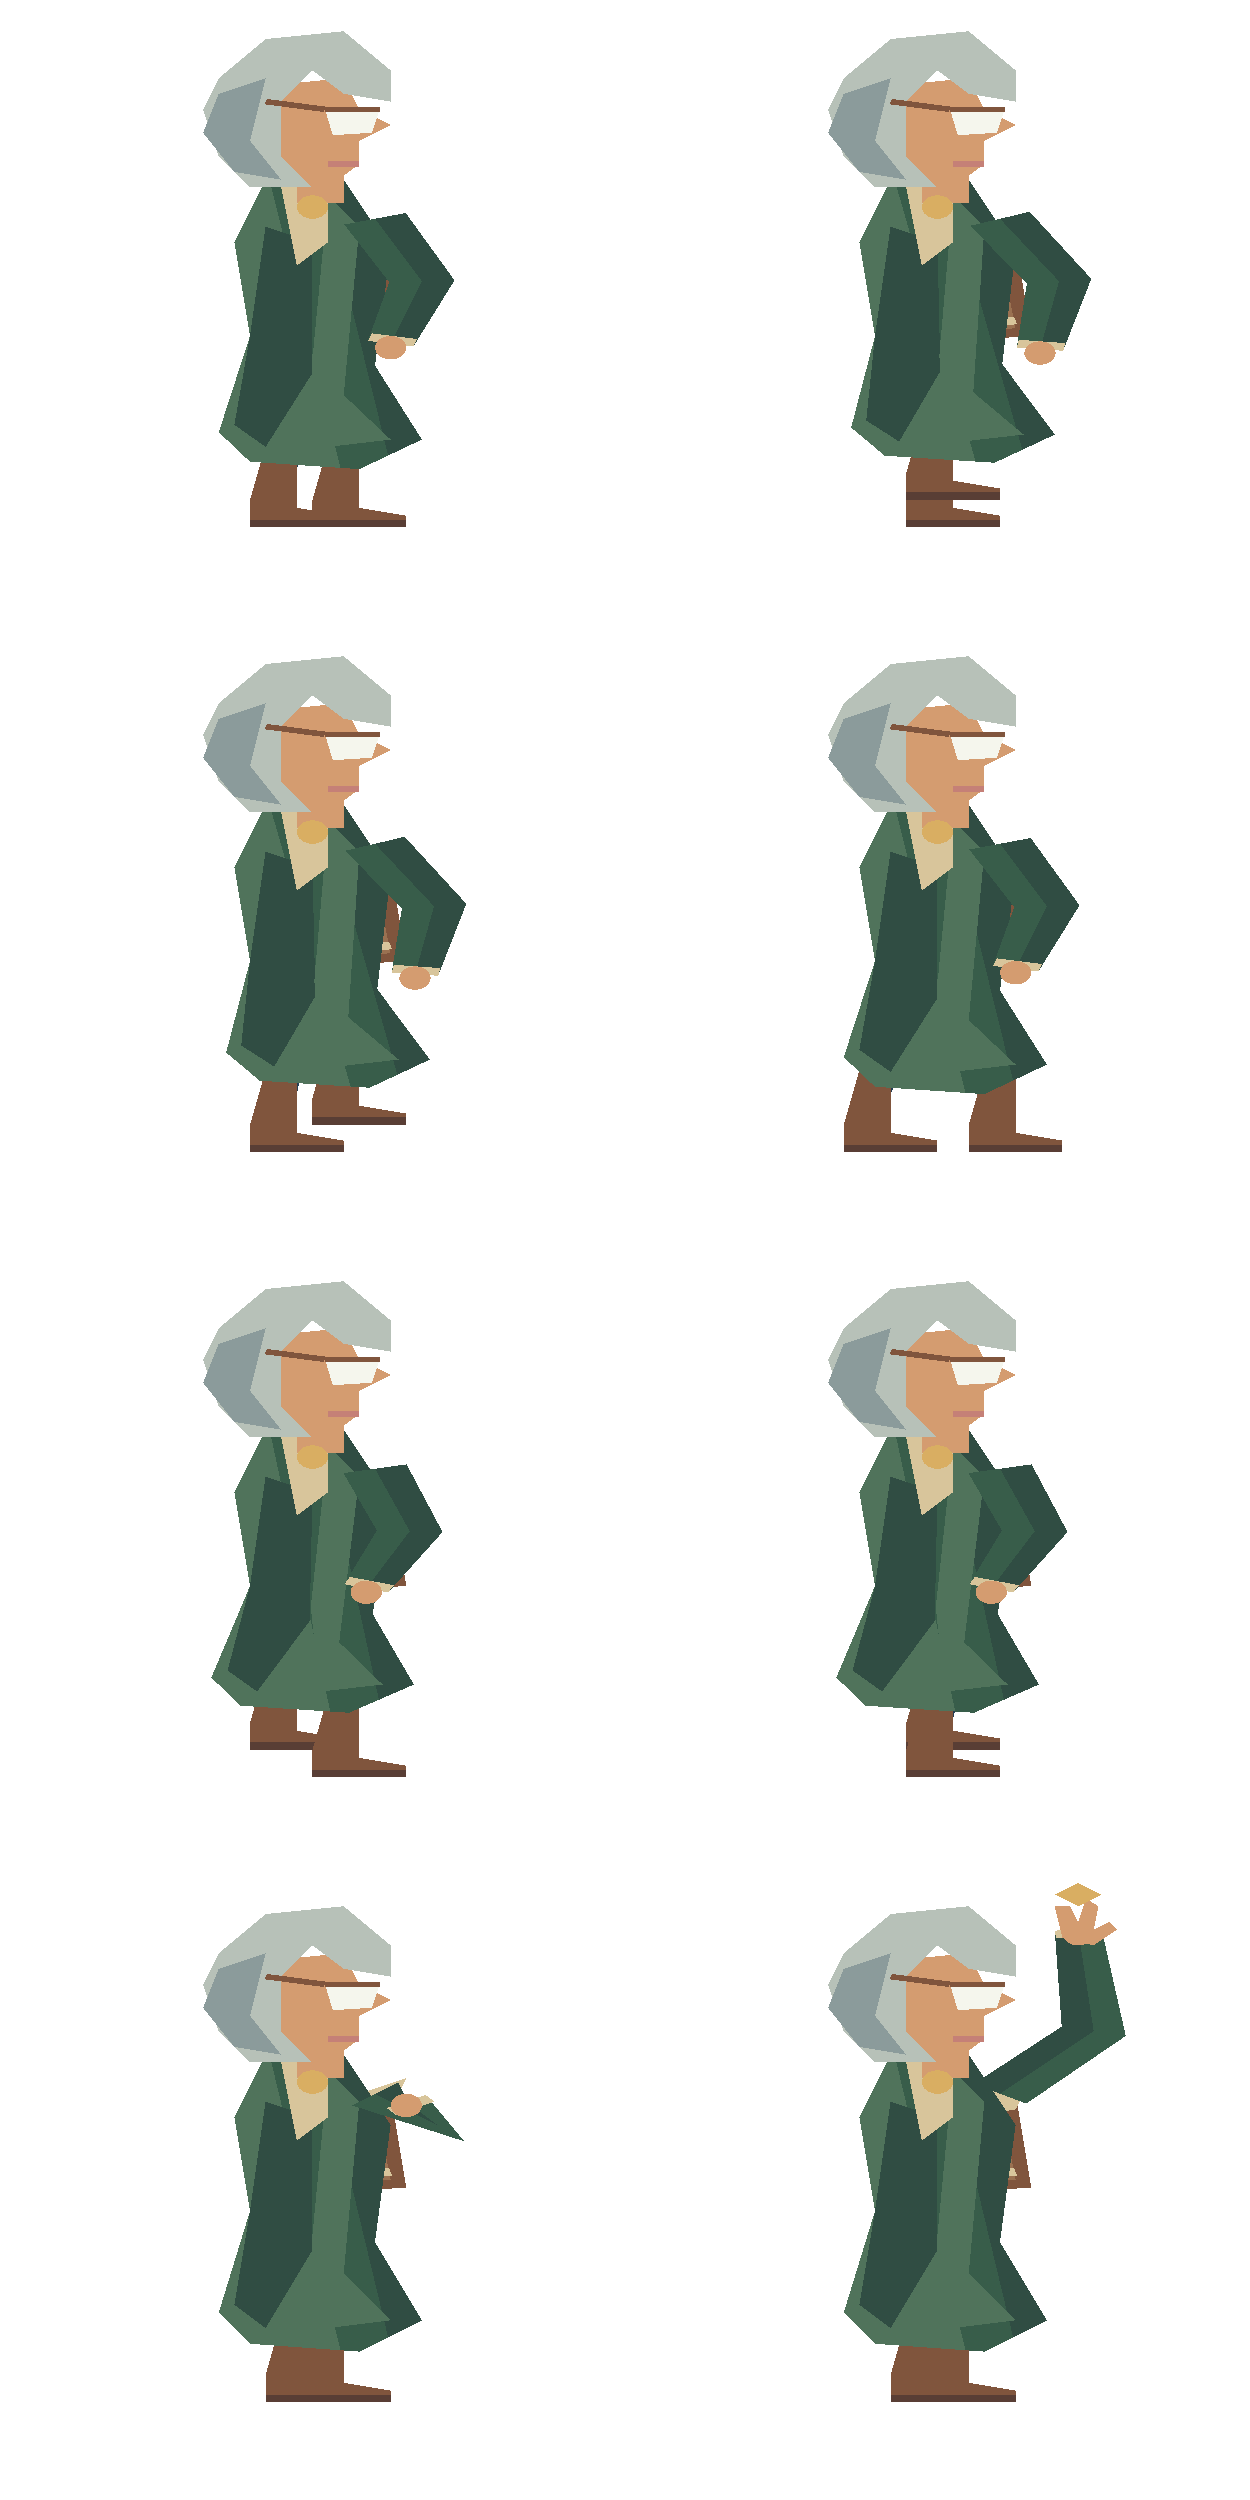
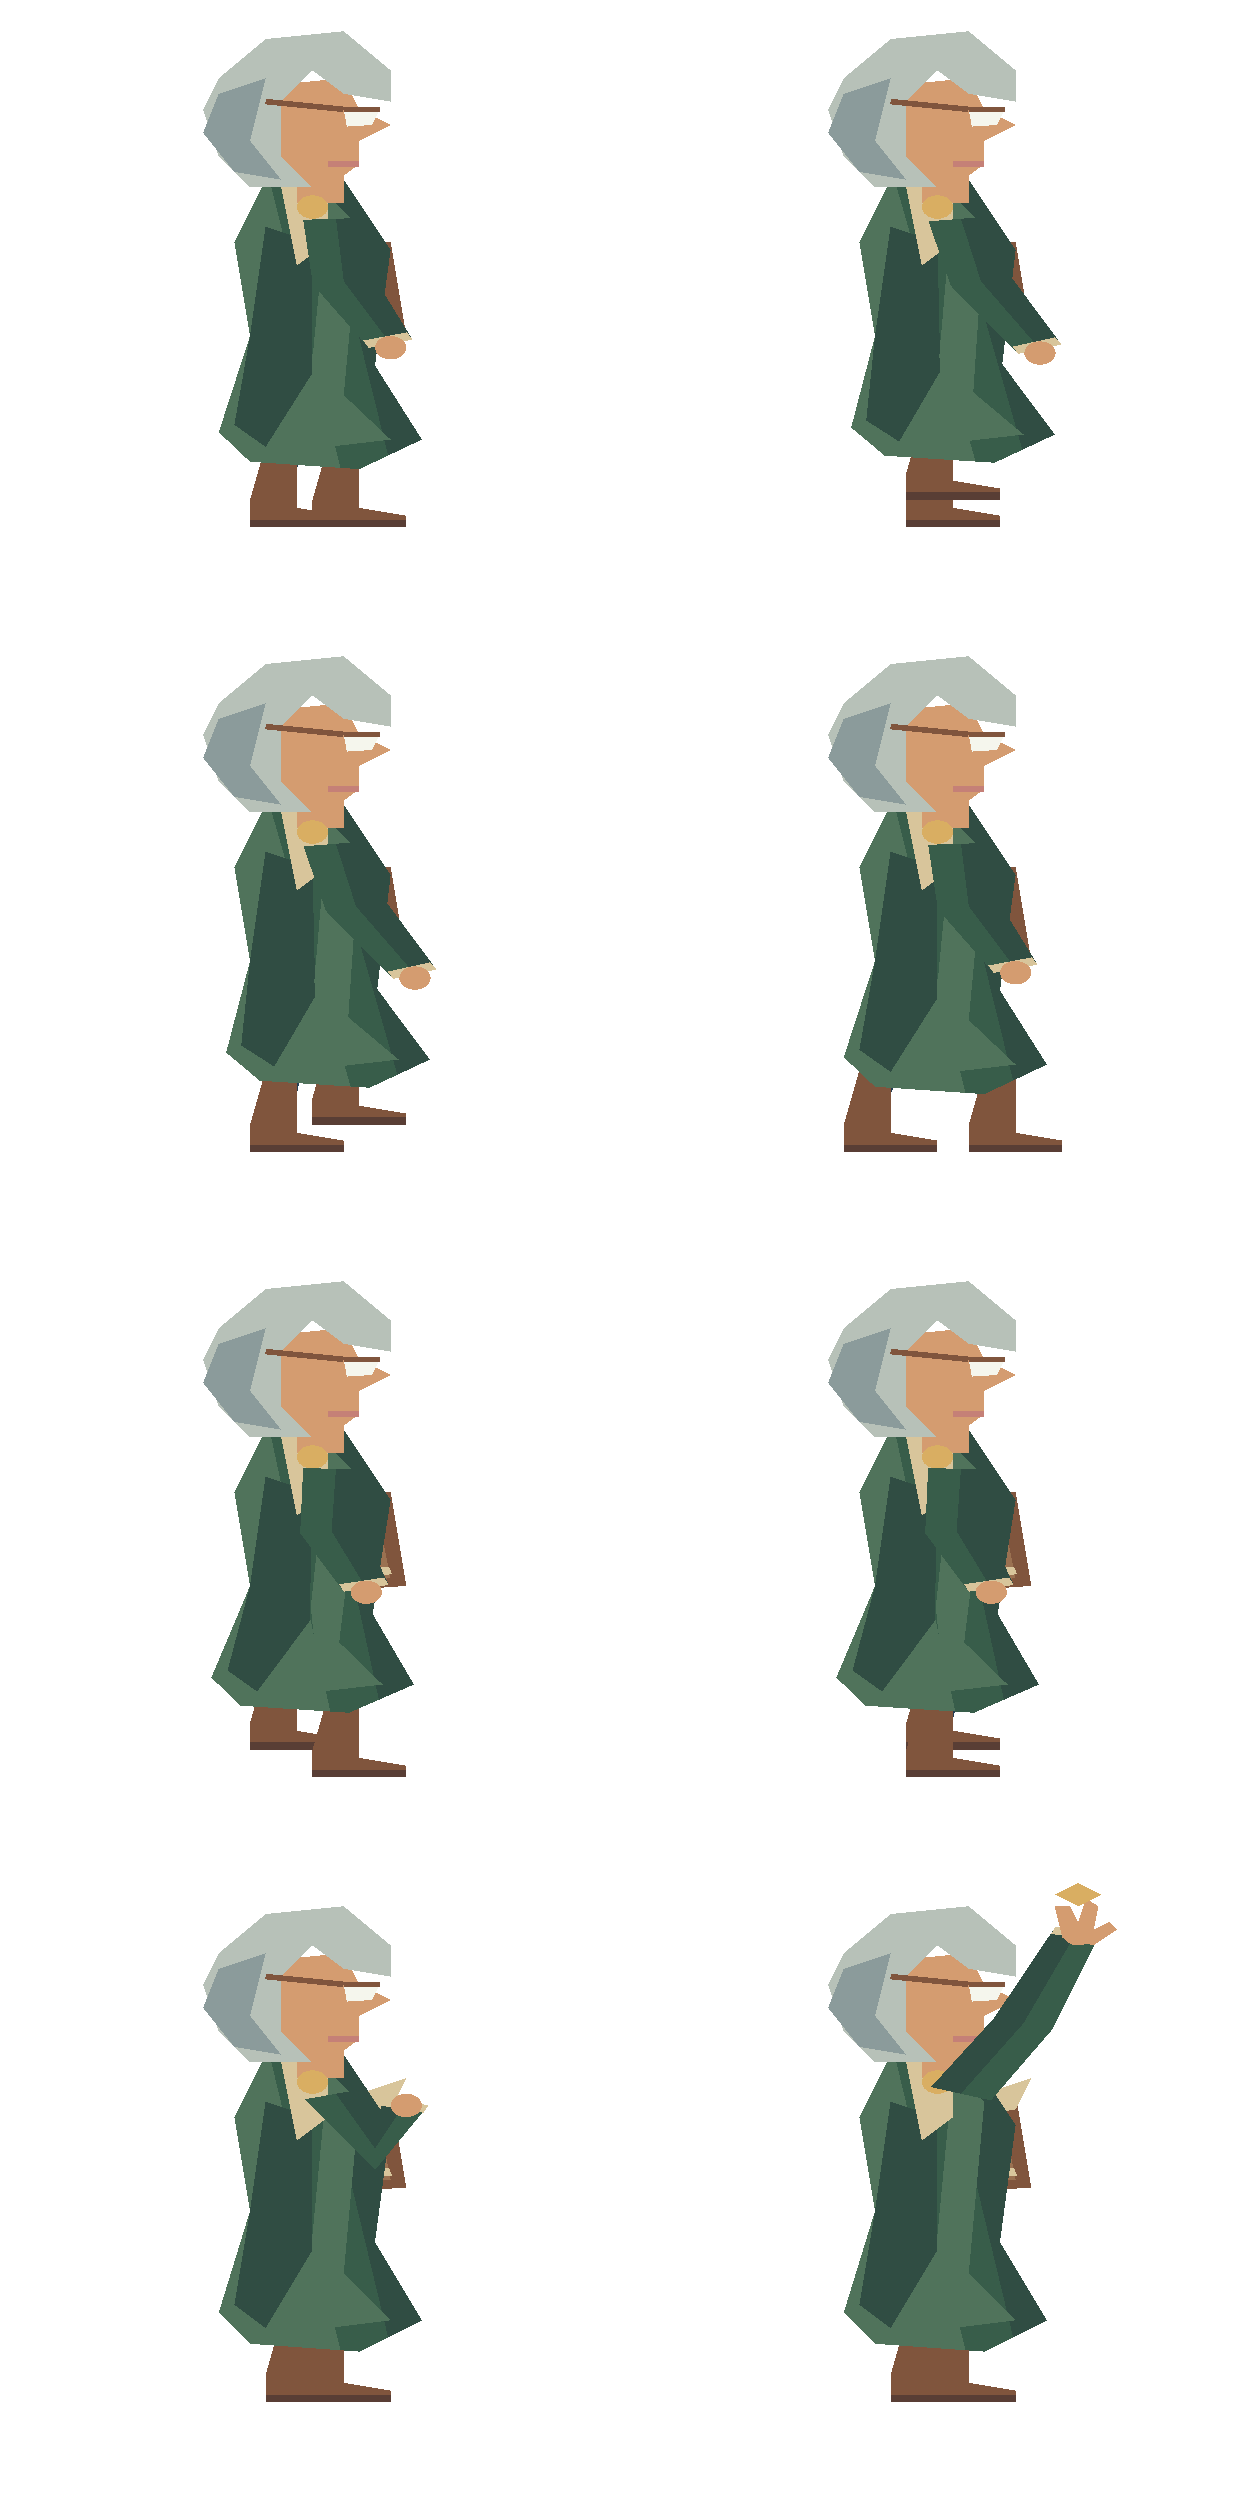
<svg xmlns="http://www.w3.org/2000/svg" width="160" height="320" viewBox="0 0 160 320">
  <svg x="0" y="0" width="80" height="80" viewBox="0 0 40 80" preserveAspectRatio="none" shape-rendering="crispEdges">
    <polygon points="17.5,39 20.5,39 22.0,51.0 23.0,60 21.0,60 19.0,51.0" fill="#263e53" />
    <polygon points="21.0,57 23.0,57 23.0,65 26.0,66 26.0,67 20.0,67 20.0,64" fill="#80553d" />
    <polyline points="20.0,67 26.0,67" fill="none" stroke="#593e35" stroke-width="1" />
    <polygon points="19.5,39 22.5,39 21.0,51.0 19.0,60.0 17.0,60.0 18.0,51.0" fill="#263e53" />
    <polygon points="17.0,57.0 19.0,57.0 19.0,65.0 22.0,66.0 22.0,67.0 16.0,67.0 16.0,64.0" fill="#80553d" />
    <polyline points="16.0,67.0 22.0,67.0" fill="none" stroke="#593e35" stroke-width="1" />
    <polygon points="18,32 25,31 26,43 19,44" fill="#80553d" />
    <polygon points="19,33 24,32 25,42 20,43" fill="#9a7151" />
    <polyline points="19,33 20,43" fill="none" stroke="#d9ae62" stroke-width="1" />
    <polyline points="20,42 25,41" fill="none" stroke="#d8c59b" stroke-width="1" />
    <rect x="22" y="35" width="2" height="3" fill="#d9ae62" />
    <polygon points="17.008,28.664 19.063,34.514 20.529,39.294 23.471,38.706 22.937,33.486 20.992,27.336" fill="#385d4a" />
    <polygon points="19,28 21,34 22,39 23.471,38.706 22.937,33.486 20.992,27.336" fill="#304d43" />
    <polygon points="20.333,38.314 20.529,39.294 23.471,38.706 23.275,37.725" fill="#d8c59b" />
    <ellipse cx="22.0" cy="39.5" rx="1.0" ry="1.5" fill="#d49c70" />
    <polygon points="17.0,23.0 22.0,23.0 25.0,32.0 24.0,46.789 27.0,56.263 23.0,60.053 16.0,59.105 14.0,55.316 16.0,43.0 15.0,31.0" fill="#385d4a" />
    <polygon points="20.5,23.0 22.0,23.0 25.0,32.0 24.0,46.789 27.0,56.263 24.839,58.31" fill="#304d43" />
    <polygon points="17.0,23.0 17.25,23.0 21.789,59.889 16.0,59.105 14.0,55.316 16.0,43.0 15.0,31.0" fill="#50735b" />
    <polygon points="17.0,29.0 20.0,31.0 20.0,47.737 17.0,57.211 15.0,54.368 16.0,43.0" fill="#304d43" />
    <polygon points="21.0,25.0 23.0,29.0 22.0,50.579 25.0,56.263 21.0,57.211 20.0,45.842" fill="#50735b" />
    <polygon points="18.0,24.0 21.0,24.0 21.0,31.0 19.0,34.0" fill="#d8c59b" />
    <rect x="19" y="19" width="3" height="7" fill="#d49c70" />
    <polygon points="17,11 22,10 23,14 25,16 23,18 23,21 21,24 18,22" fill="#d49c70" />
    <polygon points="14,10 17,5 22,4 25,9 25,13 22,12 20,9 18,13 18,20 20,24 16,24 14,20 13,14" fill="#b7c1b8" />
    <polygon points="14,12 17,10 16,18 18,23 15,22 13,17" fill="#8b9b9b" />
-     <polygon points="20.8,14 24.3,14 23.8,17 21.3,17.3" fill="#f5f6ed" />
-     <polyline points="20.8,14 24.3,14" fill="none" stroke="#80553d" stroke-width="0.6" />
-     <polyline points="20.8,14 17,13" fill="none" stroke="#80553d" stroke-width="0.7" />
-     <polyline points="21,21 23,21" fill="none" stroke="#c58077" stroke-width="0.7" />
-     <ellipse cx="20.0" cy="26.5" rx="1.0" ry="1.5" fill="#d9ae62" />
-     <polygon points="22.034,28.737 24.909,36.119 23.545,43.636 26.455,44.364 29.091,35.881 25.966,27.263" fill="#385d4a" />
-     <polygon points="24,28 27.0,36 25.0,44.0 26.455,44.364 29.091,35.881 25.966,27.263" fill="#304d43" />
-     <polygon points="23.787,42.666 23.545,43.636 26.455,44.364 26.698,43.394" fill="#d8c59b" />
+     <polygon points="22,14 24.3,14 23.8,16 22.2,16.2" fill="#f5f6ed" />
+     <polyline points="22,14 24.3,14" fill="none" stroke="#80553d" stroke-width="0.6" />
+     <polyline points="22,14 17,13" fill="none" stroke="#80553d" stroke-width="0.7" />
+     <polyline points="21,21 23,21" fill="none" stroke="#c58077" stroke-width="0.7" />
+     <ellipse cx="20.0" cy="26.5" rx="1.0" ry="1.5" fill="#d9ae62" />
+     <polygon points="19.404,28.131 20.023,36.423 23.596,44.527 26.404,43.473 23.977,35.577 23.596,27.869" fill="#385d4a" />
+     <polygon points="21.5,28 22.0,36 25.0,44.0 26.404,43.473 23.977,35.577 23.596,27.869" fill="#304d43" />
+     <polygon points="23.244,43.59 23.596,44.527 26.404,43.473 26.053,42.537" fill="#d8c59b" />
    <ellipse cx="25.0" cy="44.5" rx="1.0" ry="1.5" fill="#d49c70" />
  </svg>
  <svg x="80" y="0" width="80" height="80" viewBox="0 0 40 80" preserveAspectRatio="none" shape-rendering="crispEdges">
    <polygon points="17.5,39 20.5,39 21.0,51.0 21.0,60 19.0,60 18.0,51.0" fill="#263e53" />
    <polygon points="19.0,57 21.0,57 21.0,65 24.0,66 24.0,67 18.0,67 18.0,64" fill="#80553d" />
    <polyline points="18.0,67 24.0,67" fill="none" stroke="#593e35" stroke-width="1" />
    <polygon points="19.5,39 22.5,39 22.0,49.268 21.0,56.536 19.0,56.536 19.0,49.268" fill="#263e53" />
    <polygon points="19.0,53.536 21.0,53.536 21.0,61.536 24.0,62.536 24.0,63.536 18.0,63.536 18.0,60.536" fill="#80553d" />
    <polyline points="18.0,63.536 24.0,63.536" fill="none" stroke="#593e35" stroke-width="1" />
    <polygon points="18,32 25,31 26,43 19,44" fill="#80553d" />
    <polygon points="19,33 24,32 25,42 20,43" fill="#9a7151" />
    <polyline points="19,33 20,43" fill="none" stroke="#d9ae62" stroke-width="1" />
    <polyline points="20,42 25,41" fill="none" stroke="#d8c59b" stroke-width="1" />
    <rect x="22" y="35" width="2" height="3" fill="#d9ae62" />
    <polygon points="17.008,28.664 19.063,34.514 20.529,39.294 23.471,38.706 22.937,33.486 20.992,27.336" fill="#385d4a" />
    <polygon points="19,28 21,34 22,39 23.471,38.706 22.937,33.486 20.992,27.336" fill="#304d43" />
    <polygon points="20.333,38.314 20.529,39.294 23.471,38.706 23.275,37.725" fill="#d8c59b" />
    <ellipse cx="22.0" cy="39.5" rx="1.0" ry="1.5" fill="#d49c70" />
    <polygon points="17.0,23.0 22.0,23.0 25.0,32.0 24.146,46.607 27.51,55.625 23.656,59.232 16.62,58.33 14.474,54.723 16.0,43.0 15.0,31.0" fill="#385d4a" />
    <polygon points="20.5,23.0 22.0,23.0 25.0,32.0 24.146,46.607 27.51,55.625 25.429,57.574" fill="#304d43" />
    <polygon points="17.0,23.0 17.25,23.0 22.439,59.076 16.62,58.33 14.474,54.723 16.0,43.0 15.0,31.0" fill="#50735b" />
    <polygon points="17.0,29.0 20.0,31.0 20.182,47.509 17.547,56.527 15.438,53.821 16.0,43.0" fill="#304d43" />
    <polygon points="21.0,25.0 23.0,29.0 22.292,50.214 25.51,55.625 21.547,56.527 20.109,45.705" fill="#50735b" />
    <polygon points="18.0,24.0 21.0,24.0 21.0,31.0 19.0,34.0" fill="#d8c59b" />
    <rect x="19" y="19" width="3" height="7" fill="#d49c70" />
    <polygon points="17,11 22,10 23,14 25,16 23,18 23,21 21,24 18,22" fill="#d49c70" />
    <polygon points="14,10 17,5 22,4 25,9 25,13 22,12 20,9 18,13 18,20 20,24 16,24 14,20 13,14" fill="#b7c1b8" />
    <polygon points="14,12 17,10 16,18 18,23 15,22 13,17" fill="#8b9b9b" />
-     <polygon points="20.8,14 24.3,14 23.8,17 21.3,17.3" fill="#f5f6ed" />
-     <polyline points="20.8,14 24.3,14" fill="none" stroke="#80553d" stroke-width="0.6" />
-     <polyline points="20.8,14 17,13" fill="none" stroke="#80553d" stroke-width="0.7" />
-     <polyline points="21,21 23,21" fill="none" stroke="#c58077" stroke-width="0.7" />
-     <ellipse cx="20.0" cy="26.5" rx="1.0" ry="1.5" fill="#d9ae62" />
-     <polygon points="22.101,28.897 25.716,36.314 25.073,44.484 28.044,44.901 29.843,35.686 25.899,27.103" fill="#385d4a" />
-     <polygon points="24,28 27.779,36 26.559,44.693 28.044,44.901 29.843,35.686 25.899,27.103" fill="#304d43" />
-     <polygon points="25.212,43.494 25.073,44.484 28.044,44.901 28.183,43.911" fill="#d8c59b" />
+     <polygon points="22,14 24.3,14 23.8,16 22.2,16.2" fill="#f5f6ed" />
+     <polyline points="22,14 24.3,14" fill="none" stroke="#80553d" stroke-width="0.6" />
+     <polyline points="22,14 17,13" fill="none" stroke="#80553d" stroke-width="0.7" />
+     <polyline points="21,21 23,21" fill="none" stroke="#c58077" stroke-width="0.7" />
+     <ellipse cx="20.0" cy="26.5" rx="1.0" ry="1.5" fill="#d9ae62" />
+     <polygon points="19.426,28.332 20.844,36.566 25.183,45.291 27.934,44.095 24.714,35.434 23.574,27.668" fill="#385d4a" />
+     <polygon points="21.5,28 22.779,36 26.559,44.693 27.934,44.095 24.714,35.434 23.574,27.668" fill="#304d43" />
+     <polygon points="24.785,44.374 25.183,45.291 27.934,44.095 27.536,43.178" fill="#d8c59b" />
    <ellipse cx="26.559" cy="45.193" rx="1.0" ry="1.5" fill="#d49c70" />
  </svg>
  <svg x="0" y="80" width="80" height="80" viewBox="0 0 40 80" preserveAspectRatio="none" shape-rendering="crispEdges">
    <polygon points="17.5,39 20.5,39 20.0,51.0 19.0,60 17.0,60 17.0,51.0" fill="#263e53" />
    <polygon points="17.0,57 19.0,57 19.0,65 22.0,66 22.0,67 16.0,67 16.0,64" fill="#80553d" />
    <polyline points="16.0,67 22.0,67" fill="none" stroke="#593e35" stroke-width="1" />
    <polygon points="19.5,39 22.5,39 23.0,49.268 23.0,56.536 21.0,56.536 20.0,49.268" fill="#263e53" />
    <polygon points="21.0,53.536 23.0,53.536 23.0,61.536 26.0,62.536 26.0,63.536 20.0,63.536 20.0,60.536" fill="#80553d" />
    <polyline points="20.0,63.536 26.0,63.536" fill="none" stroke="#593e35" stroke-width="1" />
    <polygon points="18,32 25,31 26,43 19,44" fill="#80553d" />
    <polygon points="19,33 24,32 25,42 20,43" fill="#9a7151" />
    <polyline points="19,33 20,43" fill="none" stroke="#d9ae62" stroke-width="1" />
    <polyline points="20,42 25,41" fill="none" stroke="#d8c59b" stroke-width="1" />
    <rect x="22" y="35" width="2" height="3" fill="#d9ae62" />
    <polygon points="17.008,28.664 19.063,34.514 20.529,39.294 23.471,38.706 22.937,33.486 20.992,27.336" fill="#385d4a" />
    <polygon points="19,28 21,34 22,39 23.471,38.706 22.937,33.486 20.992,27.336" fill="#304d43" />
    <polygon points="20.333,38.314 20.529,39.294 23.471,38.706 23.275,37.725" fill="#d8c59b" />
    <ellipse cx="22.0" cy="39.5" rx="1.0" ry="1.5" fill="#d49c70" />
    <polygon points="17.0,23.0 22.0,23.0 25.0,32.0 24.146,46.607 27.51,55.625 23.656,59.232 16.62,58.33 14.474,54.723 16.0,43.0 15.0,31.0" fill="#385d4a" />
    <polygon points="20.5,23.0 22.0,23.0 25.0,32.0 24.146,46.607 27.51,55.625 25.429,57.574" fill="#304d43" />
    <polygon points="17.0,23.0 17.25,23.0 22.439,59.076 16.62,58.33 14.474,54.723 16.0,43.0 15.0,31.0" fill="#50735b" />
    <polygon points="17.0,29.0 20.0,31.0 20.182,47.509 17.547,56.527 15.438,53.821 16.0,43.0" fill="#304d43" />
    <polygon points="21.0,25.0 23.0,29.0 22.292,50.214 25.51,55.625 21.547,56.527 20.109,45.705" fill="#50735b" />
    <polygon points="18.0,24.0 21.0,24.0 21.0,31.0 19.0,34.0" fill="#d8c59b" />
    <rect x="19" y="19" width="3" height="7" fill="#d49c70" />
    <polygon points="17,11 22,10 23,14 25,16 23,18 23,21 21,24 18,22" fill="#d49c70" />
    <polygon points="14,10 17,5 22,4 25,9 25,13 22,12 20,9 18,13 18,20 20,24 16,24 14,20 13,14" fill="#b7c1b8" />
    <polygon points="14,12 17,10 16,18 18,23 15,22 13,17" fill="#8b9b9b" />
-     <polygon points="20.8,14 24.3,14 23.8,17 21.3,17.3" fill="#f5f6ed" />
-     <polyline points="20.8,14 24.3,14" fill="none" stroke="#80553d" stroke-width="0.6" />
-     <polyline points="20.8,14 17,13" fill="none" stroke="#80553d" stroke-width="0.7" />
-     <polyline points="21,21 23,21" fill="none" stroke="#c58077" stroke-width="0.7" />
-     <ellipse cx="20.0" cy="26.5" rx="1.0" ry="1.5" fill="#d9ae62" />
-     <polygon points="22.101,28.897 25.716,36.314 25.073,44.484 28.044,44.901 29.843,35.686 25.899,27.103" fill="#385d4a" />
-     <polygon points="24,28 27.779,36 26.559,44.693 28.044,44.901 29.843,35.686 25.899,27.103" fill="#304d43" />
-     <polygon points="25.212,43.494 25.073,44.484 28.044,44.901 28.183,43.911" fill="#d8c59b" />
+     <polygon points="22,14 24.3,14 23.8,16 22.2,16.2" fill="#f5f6ed" />
+     <polyline points="22,14 24.3,14" fill="none" stroke="#80553d" stroke-width="0.6" />
+     <polyline points="22,14 17,13" fill="none" stroke="#80553d" stroke-width="0.7" />
+     <polyline points="21,21 23,21" fill="none" stroke="#c58077" stroke-width="0.7" />
+     <ellipse cx="20.0" cy="26.5" rx="1.0" ry="1.5" fill="#d9ae62" />
+     <polygon points="19.426,28.332 20.844,36.566 25.183,45.291 27.934,44.095 24.714,35.434 23.574,27.668" fill="#385d4a" />
+     <polygon points="21.5,28 22.779,36 26.559,44.693 27.934,44.095 24.714,35.434 23.574,27.668" fill="#304d43" />
+     <polygon points="24.785,44.374 25.183,45.291 27.934,44.095 27.536,43.178" fill="#d8c59b" />
    <ellipse cx="26.559" cy="45.193" rx="1.0" ry="1.5" fill="#d49c70" />
  </svg>
  <svg x="80" y="80" width="80" height="80" viewBox="0 0 40 80" preserveAspectRatio="none" shape-rendering="crispEdges">
    <polygon points="17.5,39 20.5,39 19.0,51.0 17.0,60.0 15.0,60.0 16.0,51.0" fill="#263e53" />
    <polygon points="15.0,57.0 17.0,57.0 17.0,65.0 20.0,66.0 20.0,67.0 14.0,67.0 14.0,64.0" fill="#80553d" />
    <polyline points="14.0,67.0 20.0,67.0" fill="none" stroke="#593e35" stroke-width="1" />
    <polygon points="19.5,39 22.5,39 24.0,51.0 25.0,60 23.0,60 21.0,51.0" fill="#263e53" />
    <polygon points="23.0,57 25.0,57 25.0,65 28.0,66 28.0,67 22.0,67 22.0,64" fill="#80553d" />
    <polyline points="22.0,67 28.0,67" fill="none" stroke="#593e35" stroke-width="1" />
    <polygon points="18,32 25,31 26,43 19,44" fill="#80553d" />
    <polygon points="19,33 24,32 25,42 20,43" fill="#9a7151" />
    <polyline points="19,33 20,43" fill="none" stroke="#d9ae62" stroke-width="1" />
    <polyline points="20,42 25,41" fill="none" stroke="#d8c59b" stroke-width="1" />
    <rect x="22" y="35" width="2" height="3" fill="#d9ae62" />
    <polygon points="17.008,28.664 19.063,34.514 20.529,39.294 23.471,38.706 22.937,33.486 20.992,27.336" fill="#385d4a" />
    <polygon points="19,28 21,34 22,39 23.471,38.706 22.937,33.486 20.992,27.336" fill="#304d43" />
    <polygon points="20.333,38.314 20.529,39.294 23.471,38.706 23.275,37.725" fill="#d8c59b" />
    <ellipse cx="22.0" cy="39.5" rx="1.0" ry="1.5" fill="#d49c70" />
    <polygon points="17.0,23.0 22.0,23.0 25.0,32.0 24.0,46.789 27.0,56.263 23.0,60.053 16.0,59.105 14.0,55.316 16.0,43.0 15.0,31.0" fill="#385d4a" />
    <polygon points="20.5,23.0 22.0,23.0 25.0,32.0 24.0,46.789 27.0,56.263 24.839,58.31" fill="#304d43" />
    <polygon points="17.0,23.0 17.25,23.0 21.789,59.889 16.0,59.105 14.0,55.316 16.0,43.0 15.0,31.0" fill="#50735b" />
    <polygon points="17.0,29.0 20.0,31.0 20.0,47.737 17.0,57.211 15.0,54.368 16.0,43.0" fill="#304d43" />
    <polygon points="21.0,25.0 23.0,29.0 22.0,50.579 25.0,56.263 21.0,57.211 20.0,45.842" fill="#50735b" />
    <polygon points="18.0,24.0 21.0,24.0 21.0,31.0 19.0,34.0" fill="#d8c59b" />
    <rect x="19" y="19" width="3" height="7" fill="#d49c70" />
    <polygon points="17,11 22,10 23,14 25,16 23,18 23,21 21,24 18,22" fill="#d49c70" />
    <polygon points="14,10 17,5 22,4 25,9 25,13 22,12 20,9 18,13 18,20 20,24 16,24 14,20 13,14" fill="#b7c1b8" />
    <polygon points="14,12 17,10 16,18 18,23 15,22 13,17" fill="#8b9b9b" />
-     <polygon points="20.8,14 24.3,14 23.8,17 21.3,17.3" fill="#f5f6ed" />
-     <polyline points="20.8,14 24.3,14" fill="none" stroke="#80553d" stroke-width="0.6" />
-     <polyline points="20.8,14 17,13" fill="none" stroke="#80553d" stroke-width="0.7" />
-     <polyline points="21,21 23,21" fill="none" stroke="#c58077" stroke-width="0.7" />
-     <ellipse cx="20.0" cy="26.5" rx="1.0" ry="1.5" fill="#d9ae62" />
-     <polygon points="22.034,28.737 24.909,36.119 23.545,43.636 26.455,44.364 29.091,35.881 25.966,27.263" fill="#385d4a" />
-     <polygon points="24,28 27.0,36 25.0,44.0 26.455,44.364 29.091,35.881 25.966,27.263" fill="#304d43" />
-     <polygon points="23.787,42.666 23.545,43.636 26.455,44.364 26.698,43.394" fill="#d8c59b" />
+     <polygon points="22,14 24.3,14 23.8,16 22.2,16.2" fill="#f5f6ed" />
+     <polyline points="22,14 24.3,14" fill="none" stroke="#80553d" stroke-width="0.6" />
+     <polyline points="22,14 17,13" fill="none" stroke="#80553d" stroke-width="0.7" />
+     <polyline points="21,21 23,21" fill="none" stroke="#c58077" stroke-width="0.7" />
+     <ellipse cx="20.0" cy="26.5" rx="1.0" ry="1.5" fill="#d9ae62" />
+     <polygon points="19.404,28.131 20.023,36.423 23.596,44.527 26.404,43.473 23.977,35.577 23.596,27.869" fill="#385d4a" />
+     <polygon points="21.5,28 22.0,36 25.0,44.0 26.404,43.473 23.977,35.577 23.596,27.869" fill="#304d43" />
+     <polygon points="23.244,43.59 23.596,44.527 26.404,43.473 26.053,42.537" fill="#d8c59b" />
    <ellipse cx="25.0" cy="44.5" rx="1.0" ry="1.5" fill="#d49c70" />
  </svg>
  <svg x="0" y="160" width="80" height="80" viewBox="0 0 40 80" preserveAspectRatio="none" shape-rendering="crispEdges">
    <polygon points="17.5,39 20.5,39 20.0,49.268 19.0,56.536 17.0,56.536 17.0,49.268" fill="#263e53" />
    <polygon points="17.0,53.536 19.0,53.536 19.0,61.536 22.0,62.536 22.0,63.536 16.0,63.536 16.0,60.536" fill="#80553d" />
    <polyline points="16.0,63.536 22.0,63.536" fill="none" stroke="#593e35" stroke-width="1" />
    <polygon points="19.5,39 22.5,39 23.0,51.0 23.0,60 21.0,60 20.0,51.0" fill="#263e53" />
    <polygon points="21.0,57 23.0,57 23.0,65 26.0,66 26.0,67 20.0,67 20.0,64" fill="#80553d" />
    <polyline points="20.0,67 26.0,67" fill="none" stroke="#593e35" stroke-width="1" />
    <polygon points="18,32 25,31 26,43 19,44" fill="#80553d" />
    <polygon points="19,33 24,32 25,42 20,43" fill="#9a7151" />
    <polyline points="19,33 20,43" fill="none" stroke="#d9ae62" stroke-width="1" />
    <polyline points="20,42 25,41" fill="none" stroke="#d8c59b" stroke-width="1" />
    <rect x="22" y="35" width="2" height="3" fill="#d9ae62" />
    <polygon points="17.008,28.664 19.063,34.514 20.529,39.294 23.471,38.706 22.937,33.486 20.992,27.336" fill="#385d4a" />
    <polygon points="19,28 21,34 22,39 23.471,38.706 22.937,33.486 20.992,27.336" fill="#304d43" />
    <polygon points="20.333,38.314 20.529,39.294 23.471,38.706 23.275,37.725" fill="#d8c59b" />
    <ellipse cx="22.0" cy="39.5" rx="1.0" ry="1.5" fill="#d49c70" />
    <polygon points="17.0,23.0 22.0,23.0 25.0,32.0 23.854,46.607 26.49,55.625 22.344,59.232 15.38,58.33 13.526,54.723 16.0,43.0 15.0,31.0" fill="#385d4a" />
    <polygon points="20.5,23.0 22.0,23.0 25.0,32.0 23.854,46.607 26.49,55.625 24.25,57.574" fill="#304d43" />
    <polygon points="17.0,23.0 17.25,23.0 21.139,59.076 15.38,58.33 13.526,54.723 16.0,43.0 15.0,31.0" fill="#50735b" />
    <polygon points="17.0,29.0 20.0,31.0 19.818,47.509 16.453,56.527 14.562,53.821 16.0,43.0" fill="#304d43" />
    <polygon points="21.0,25.0 23.0,29.0 21.708,50.214 24.49,55.625 20.453,56.527 19.891,45.705" fill="#50735b" />
    <polygon points="18.0,24.0 21.0,24.0 21.0,31.0 19.0,34.0" fill="#d8c59b" />
    <rect x="19" y="19" width="3" height="7" fill="#d49c70" />
    <polygon points="17,11 22,10 23,14 25,16 23,18 23,21 21,24 18,22" fill="#d49c70" />
    <polygon points="14,10 17,5 22,4 25,9 25,13 22,12 20,9 18,13 18,20 20,24 16,24 14,20 13,14" fill="#b7c1b8" />
    <polygon points="14,12 17,10 16,18 18,23 15,22 13,17" fill="#8b9b9b" />
-     <polygon points="20.8,14 24.3,14 23.8,17 21.3,17.3" fill="#f5f6ed" />
-     <polyline points="20.8,14 24.3,14" fill="none" stroke="#80553d" stroke-width="0.6" />
-     <polyline points="20.8,14 17,13" fill="none" stroke="#80553d" stroke-width="0.7" />
-     <polyline points="21,21 23,21" fill="none" stroke="#c58077" stroke-width="0.7" />
-     <ellipse cx="20.0" cy="26.5" rx="1.0" ry="1.5" fill="#d9ae62" />
-     <polygon points="21.977,28.562 24.118,35.902 22.039,42.774 24.843,43.84 28.323,36.098 26.023,27.438" fill="#385d4a" />
-     <polygon points="24,28 26.221,36 23.441,43.307 24.843,43.84 28.323,36.098 26.023,27.438" fill="#304d43" />
-     <polygon points="22.395,41.839 22.039,42.774 24.843,43.84 25.199,42.906" fill="#d8c59b" />
+     <polygon points="22,14 24.3,14 23.8,16 22.2,16.2" fill="#f5f6ed" />
+     <polyline points="22,14 24.3,14" fill="none" stroke="#80553d" stroke-width="0.6" />
+     <polyline points="22,14 17,13" fill="none" stroke="#80553d" stroke-width="0.7" />
+     <polyline points="21,21 23,21" fill="none" stroke="#c58077" stroke-width="0.7" />
+     <ellipse cx="20.0" cy="26.5" rx="1.0" ry="1.5" fill="#d9ae62" />
+     <polygon points="19.401,27.927 19.21,36.263 22.006,43.743 24.876,42.871 23.231,35.737 23.599,28.073" fill="#385d4a" />
+     <polygon points="21.5,28 21.221,36 23.441,43.307 24.876,42.871 23.231,35.737 23.599,28.073" fill="#304d43" />
+     <polygon points="21.715,42.787 22.006,43.743 24.876,42.871 24.586,41.914" fill="#d8c59b" />
    <ellipse cx="23.441" cy="43.807" rx="1.0" ry="1.5" fill="#d49c70" />
  </svg>
  <svg x="80" y="160" width="80" height="80" viewBox="0 0 40 80" preserveAspectRatio="none" shape-rendering="crispEdges">
    <polygon points="17.5,39 20.5,39 21.0,49.268 21.0,56.536 19.0,56.536 18.0,49.268" fill="#263e53" />
    <polygon points="19.0,53.536 21.0,53.536 21.0,61.536 24.0,62.536 24.0,63.536 18.0,63.536 18.0,60.536" fill="#80553d" />
    <polyline points="18.0,63.536 24.0,63.536" fill="none" stroke="#593e35" stroke-width="1" />
    <polygon points="19.5,39 22.5,39 22.0,51.0 21.0,60 19.0,60 19.0,51.0" fill="#263e53" />
    <polygon points="19.0,57 21.0,57 21.0,65 24.0,66 24.0,67 18.0,67 18.0,64" fill="#80553d" />
    <polyline points="18.0,67 24.0,67" fill="none" stroke="#593e35" stroke-width="1" />
    <polygon points="18,32 25,31 26,43 19,44" fill="#80553d" />
    <polygon points="19,33 24,32 25,42 20,43" fill="#9a7151" />
    <polyline points="19,33 20,43" fill="none" stroke="#d9ae62" stroke-width="1" />
    <polyline points="20,42 25,41" fill="none" stroke="#d8c59b" stroke-width="1" />
    <rect x="22" y="35" width="2" height="3" fill="#d9ae62" />
    <polygon points="17.008,28.664 19.063,34.514 20.529,39.294 23.471,38.706 22.937,33.486 20.992,27.336" fill="#385d4a" />
    <polygon points="19,28 21,34 22,39 23.471,38.706 22.937,33.486 20.992,27.336" fill="#304d43" />
    <polygon points="20.333,38.314 20.529,39.294 23.471,38.706 23.275,37.725" fill="#d8c59b" />
    <ellipse cx="22.0" cy="39.5" rx="1.0" ry="1.5" fill="#d49c70" />
    <polygon points="17.0,23.0 22.0,23.0 25.0,32.0 23.854,46.607 26.49,55.625 22.344,59.232 15.38,58.33 13.526,54.723 16.0,43.0 15.0,31.0" fill="#385d4a" />
    <polygon points="20.5,23.0 22.0,23.0 25.0,32.0 23.854,46.607 26.49,55.625 24.25,57.574" fill="#304d43" />
    <polygon points="17.0,23.0 17.25,23.0 21.139,59.076 15.38,58.33 13.526,54.723 16.0,43.0 15.0,31.0" fill="#50735b" />
    <polygon points="17.0,29.0 20.0,31.0 19.818,47.509 16.453,56.527 14.562,53.821 16.0,43.0" fill="#304d43" />
    <polygon points="21.0,25.0 23.0,29.0 21.708,50.214 24.49,55.625 20.453,56.527 19.891,45.705" fill="#50735b" />
    <polygon points="18.0,24.0 21.0,24.0 21.0,31.0 19.0,34.0" fill="#d8c59b" />
    <rect x="19" y="19" width="3" height="7" fill="#d49c70" />
    <polygon points="17,11 22,10 23,14 25,16 23,18 23,21 21,24 18,22" fill="#d49c70" />
    <polygon points="14,10 17,5 22,4 25,9 25,13 22,12 20,9 18,13 18,20 20,24 16,24 14,20 13,14" fill="#b7c1b8" />
    <polygon points="14,12 17,10 16,18 18,23 15,22 13,17" fill="#8b9b9b" />
-     <polygon points="20.8,14 24.3,14 23.8,17 21.3,17.3" fill="#f5f6ed" />
-     <polyline points="20.8,14 24.3,14" fill="none" stroke="#80553d" stroke-width="0.6" />
-     <polyline points="20.8,14 17,13" fill="none" stroke="#80553d" stroke-width="0.7" />
-     <polyline points="21,21 23,21" fill="none" stroke="#c58077" stroke-width="0.7" />
-     <ellipse cx="20.0" cy="26.5" rx="1.0" ry="1.5" fill="#d9ae62" />
-     <polygon points="21.977,28.562 24.118,35.902 22.039,42.774 24.843,43.84 28.323,36.098 26.023,27.438" fill="#385d4a" />
-     <polygon points="24,28 26.221,36 23.441,43.307 24.843,43.84 28.323,36.098 26.023,27.438" fill="#304d43" />
-     <polygon points="22.395,41.839 22.039,42.774 24.843,43.84 25.199,42.906" fill="#d8c59b" />
+     <polygon points="22,14 24.3,14 23.8,16 22.2,16.2" fill="#f5f6ed" />
+     <polyline points="22,14 24.3,14" fill="none" stroke="#80553d" stroke-width="0.6" />
+     <polyline points="22,14 17,13" fill="none" stroke="#80553d" stroke-width="0.7" />
+     <polyline points="21,21 23,21" fill="none" stroke="#c58077" stroke-width="0.7" />
+     <ellipse cx="20.0" cy="26.5" rx="1.0" ry="1.5" fill="#d9ae62" />
+     <polygon points="19.401,27.927 19.21,36.263 22.006,43.743 24.876,42.871 23.231,35.737 23.599,28.073" fill="#385d4a" />
+     <polygon points="21.5,28 21.221,36 23.441,43.307 24.876,42.871 23.231,35.737 23.599,28.073" fill="#304d43" />
+     <polygon points="21.715,42.787 22.006,43.743 24.876,42.871 24.586,41.914" fill="#d8c59b" />
    <ellipse cx="23.441" cy="43.807" rx="1.0" ry="1.5" fill="#d49c70" />
  </svg>
  <svg x="0" y="240" width="80" height="80" viewBox="0 0 40 80" preserveAspectRatio="none" shape-rendering="crispEdges">
    <polygon points="17.5,39 20.5,39 20.5,51.0 20,60 18,60 17.5,51.0" fill="#263e53" />
    <polygon points="18,57 20,57 20,65 23,66 23,67 17,67 17,64" fill="#80553d" />
    <polyline points="17,67 23,67" fill="none" stroke="#593e35" stroke-width="1" />
    <polygon points="19.5,39 22.5,39 22.5,51.0 22,60 20,60 19.5,51.0" fill="#263e53" />
    <polygon points="20,57 22,57 22,65 25,66 25,67 19,67 19,64" fill="#80553d" />
    <polyline points="19,67 25,67" fill="none" stroke="#593e35" stroke-width="1" />
    <polygon points="18,29 25,28 26,40 19,41" fill="#80553d" />
    <polygon points="19,30 24,29 25,39 20,40" fill="#9a7151" />
    <polyline points="19,30 20,40" fill="none" stroke="#d9ae62" stroke-width="1" />
    <polyline points="20,39 25,38" fill="none" stroke="#d8c59b" stroke-width="1" />
    <rect x="22" y="32" width="2" height="3" fill="#d9ae62" />
    <polygon points="18,29 21,27 23,28 26,26 25,30 22,31" fill="#d8c59b" />
    <polyline points="22,28 22,31" fill="none" stroke="#9a7151" stroke-width="0.6" />
    <polygon points="17.008,28.664 19.252,35.08 20.939,36.061 23.061,33.939 22.748,32.92 20.992,27.336" fill="#385d4a" />
    <polygon points="19,28 21,34 22,35 23.061,33.939 22.748,32.92 20.992,27.336" fill="#304d43" />
    <polygon points="20.232,35.354 20.939,36.061 23.061,33.939 22.354,33.232" fill="#d8c59b" />
    <ellipse cx="22.0" cy="35.5" rx="1.0" ry="1.5" fill="#d49c70" />
    <polygon points="17,23 22,23 25,32 24,47 27,57 23,61 16,60 14,56 16,43 15,31" fill="#385d4a" />
    <polygon points="20.5,23.0 22,23 25,32 24,47 27,57 24.839,59.161" fill="#304d43" />
    <polygon points="17,23 17.25,23.0 21.789,60.827 16,60 14,56 16,43 15,31" fill="#50735b" />
    <polygon points="17,29 20,31 20,48 17,58 15,55 16,43" fill="#304d43" />
    <polygon points="21,25 23,29 22,51 25,57 21,58 20,46" fill="#50735b" />
    <polygon points="18,24 21,24 21,31 19,34" fill="#d8c59b" />
    <rect x="19" y="19" width="3" height="7" fill="#d49c70" />
    <polygon points="17,11 22,10 23,14 25,16 23,18 23,21 21,24 18,22" fill="#d49c70" />
    <polygon points="14,10 17,5 22,4 25,9 25,13 22,12 20,9 18,13 18,20 20,24 16,24 14,20 13,14" fill="#b7c1b8" />
    <polygon points="14,12 17,10 16,18 18,23 15,22 13,17" fill="#8b9b9b" />
-     <polygon points="20.8,14 24.3,14 23.8,17 21.3,17.3" fill="#f5f6ed" />
-     <polyline points="20.8,14 24.3,14" fill="none" stroke="#80553d" stroke-width="0.6" />
-     <polyline points="20.8,14 17,13" fill="none" stroke="#80553d" stroke-width="0.7" />
-     <polyline points="21,21 23,21" fill="none" stroke="#c58077" stroke-width="0.7" />
-     <ellipse cx="20.0" cy="26.5" rx="1.0" ry="1.5" fill="#d9ae62" />
-     <polygon points="22.515,29.485 29.712,34.088 27.248,28.168 24.752,29.832 26.288,29.912 25.485,26.515" fill="#385d4a" />
-     <polygon points="24,28 28,32 26,29 24.752,29.832 26.288,29.912 25.485,26.515" fill="#304d43" />
-     <polygon points="27.803,29.0 27.248,28.168 24.752,29.832 25.307,30.664" fill="#d8c59b" />
+     <polygon points="22,14 24.3,14 23.8,16 22.2,16.2" fill="#f5f6ed" />
+     <polyline points="22,14 24.3,14" fill="none" stroke="#80553d" stroke-width="0.6" />
+     <polyline points="22,14 17,13" fill="none" stroke="#80553d" stroke-width="0.7" />
+     <polyline points="21,21 23,21" fill="none" stroke="#c58077" stroke-width="0.7" />
+     <ellipse cx="20.0" cy="26.5" rx="1.0" ry="1.5" fill="#d9ae62" />
+     <polygon points="19.522,28.706 24.029,37.7 27.423,29.474 24.577,28.526 23.971,32.3 23.478,27.294" fill="#385d4a" />
+     <polygon points="21.5,28 24,35 26,29 24.577,28.526 23.971,32.3 23.478,27.294" fill="#304d43" />
+     <polygon points="27.107,30.423 27.423,29.474 24.577,28.526 24.261,29.474" fill="#d8c59b" />
    <ellipse cx="26.0" cy="29.5" rx="1.0" ry="1.5" fill="#d49c70" />
  </svg>
  <svg x="80" y="240" width="80" height="80" viewBox="0 0 40 80" preserveAspectRatio="none" shape-rendering="crispEdges">
    <polygon points="17.5,39 20.5,39 20.5,51.0 20,60 18,60 17.5,51.0" fill="#263e53" />
    <polygon points="18,57 20,57 20,65 23,66 23,67 17,67 17,64" fill="#80553d" />
    <polyline points="17,67 23,67" fill="none" stroke="#593e35" stroke-width="1" />
    <polygon points="19.5,39 22.5,39 22.5,51.0 22,60 20,60 19.5,51.0" fill="#263e53" />
    <polygon points="20,57 22,57 22,65 25,66 25,67 19,67 19,64" fill="#80553d" />
    <polyline points="19,67 25,67" fill="none" stroke="#593e35" stroke-width="1" />
    <polygon points="18,29 25,28 26,40 19,41" fill="#80553d" />
    <polygon points="19,30 24,29 25,39 20,40" fill="#9a7151" />
    <polyline points="19,30 20,40" fill="none" stroke="#d9ae62" stroke-width="1" />
    <polyline points="20,39 25,38" fill="none" stroke="#d8c59b" stroke-width="1" />
    <rect x="22" y="32" width="2" height="3" fill="#d9ae62" />
    <polygon points="18,29 21,27 23,28 26,26 25,30 22,31" fill="#d8c59b" />
    <polyline points="22,28 22,31" fill="none" stroke="#9a7151" stroke-width="0.6" />
    <polygon points="17.008,28.664 19.252,35.08 20.939,36.061 23.061,33.939 22.748,32.92 20.992,27.336" fill="#385d4a" />
    <polygon points="19,28 21,34 22,35 23.061,33.939 22.748,32.92 20.992,27.336" fill="#304d43" />
    <polygon points="20.232,35.354 20.939,36.061 23.061,33.939 22.354,33.232" fill="#d8c59b" />
    <ellipse cx="22.0" cy="35.5" rx="1.0" ry="1.5" fill="#d49c70" />
    <polygon points="17,23 22,23 25,32 24,47 27,57 23,61 16,60 14,56 16,43 15,31" fill="#385d4a" />
    <polygon points="20.5,23.0 22,23 25,32 24,47 27,57 24.839,59.161" fill="#304d43" />
    <polygon points="17,23 17.25,23.0 21.789,60.827 16,60 14,56 16,43 15,31" fill="#50735b" />
    <polygon points="17,29 20,31 20,48 17,58 15,55 16,43" fill="#304d43" />
    <polygon points="21,25 23,29 22,51 25,57 21,58 20,46" fill="#50735b" />
    <polygon points="18,24 21,24 21,31 19,34" fill="#d8c59b" />
    <rect x="19" y="19" width="3" height="7" fill="#d49c70" />
    <polygon points="17,11 22,10 23,14 25,16 23,18 23,21 21,24 18,22" fill="#d49c70" />
    <polygon points="14,10 17,5 22,4 25,9 25,13 22,12 20,9 18,13 18,20 20,24 16,24 14,20 13,14" fill="#b7c1b8" />
    <polygon points="14,12 17,10 16,18 18,23 15,22 13,17" fill="#8b9b9b" />
-     <polygon points="20.8,14 24.3,14 23.8,17 21.3,17.3" fill="#f5f6ed" />
-     <polyline points="20.8,14 24.3,14" fill="none" stroke="#80553d" stroke-width="0.6" />
-     <polyline points="20.8,14 17,13" fill="none" stroke="#80553d" stroke-width="0.7" />
-     <polyline points="21,21 23,21" fill="none" stroke="#c58077" stroke-width="0.7" />
-     <ellipse cx="20.0" cy="26.5" rx="1.0" ry="1.5" fill="#d9ae62" />
-     <polygon points="25.68,29.26 32.052,20.598 30.496,6.885 27.504,7.115 27.948,19.402 22.32,26.74" fill="#385d4a" />
-     <polygon points="24,28 30,20 29,7 27.504,7.115 27.948,19.402 22.32,26.74" fill="#304d43" />
-     <polygon points="30.572,7.882 30.496,6.885 27.504,7.115 27.581,8.112" fill="#d8c59b" />
+     <polygon points="22,14 24.3,14 23.8,16 22.2,16.2" fill="#f5f6ed" />
+     <polyline points="22,14 24.3,14" fill="none" stroke="#80553d" stroke-width="0.6" />
+     <polyline points="22,14 17,13" fill="none" stroke="#80553d" stroke-width="0.7" />
+     <polyline points="21,21 23,21" fill="none" stroke="#c58077" stroke-width="0.7" />
+     <ellipse cx="20.0" cy="26.5" rx="1.0" ry="1.5" fill="#d9ae62" />
+     <polygon points="23.419,28.853 27.382,19.689 30.44,7.42 27.56,6.58 23.618,18.311 19.581,27.147" fill="#385d4a" />
+     <polygon points="21.5,28 25.5,19 29,7 27.56,6.58 23.618,18.311 19.581,27.147" fill="#304d43" />
+     <polygon points="30.16,8.38 30.44,7.42 27.56,6.58 27.28,7.54" fill="#d8c59b" />
    <ellipse cx="29.0" cy="7.5" rx="1.0" ry="1.5" fill="#d49c70" />
    <polygon points="28,8 27.5,4 28.5,4 29,6 29.5,3 30.3,4 30,7 31,6 31.5,7 30,9" fill="#d49c70" />
    <polygon points="29,1 30.5,2.5 29,4 27.5,2.5" fill="#d9ae62" />
  </svg>
</svg>
